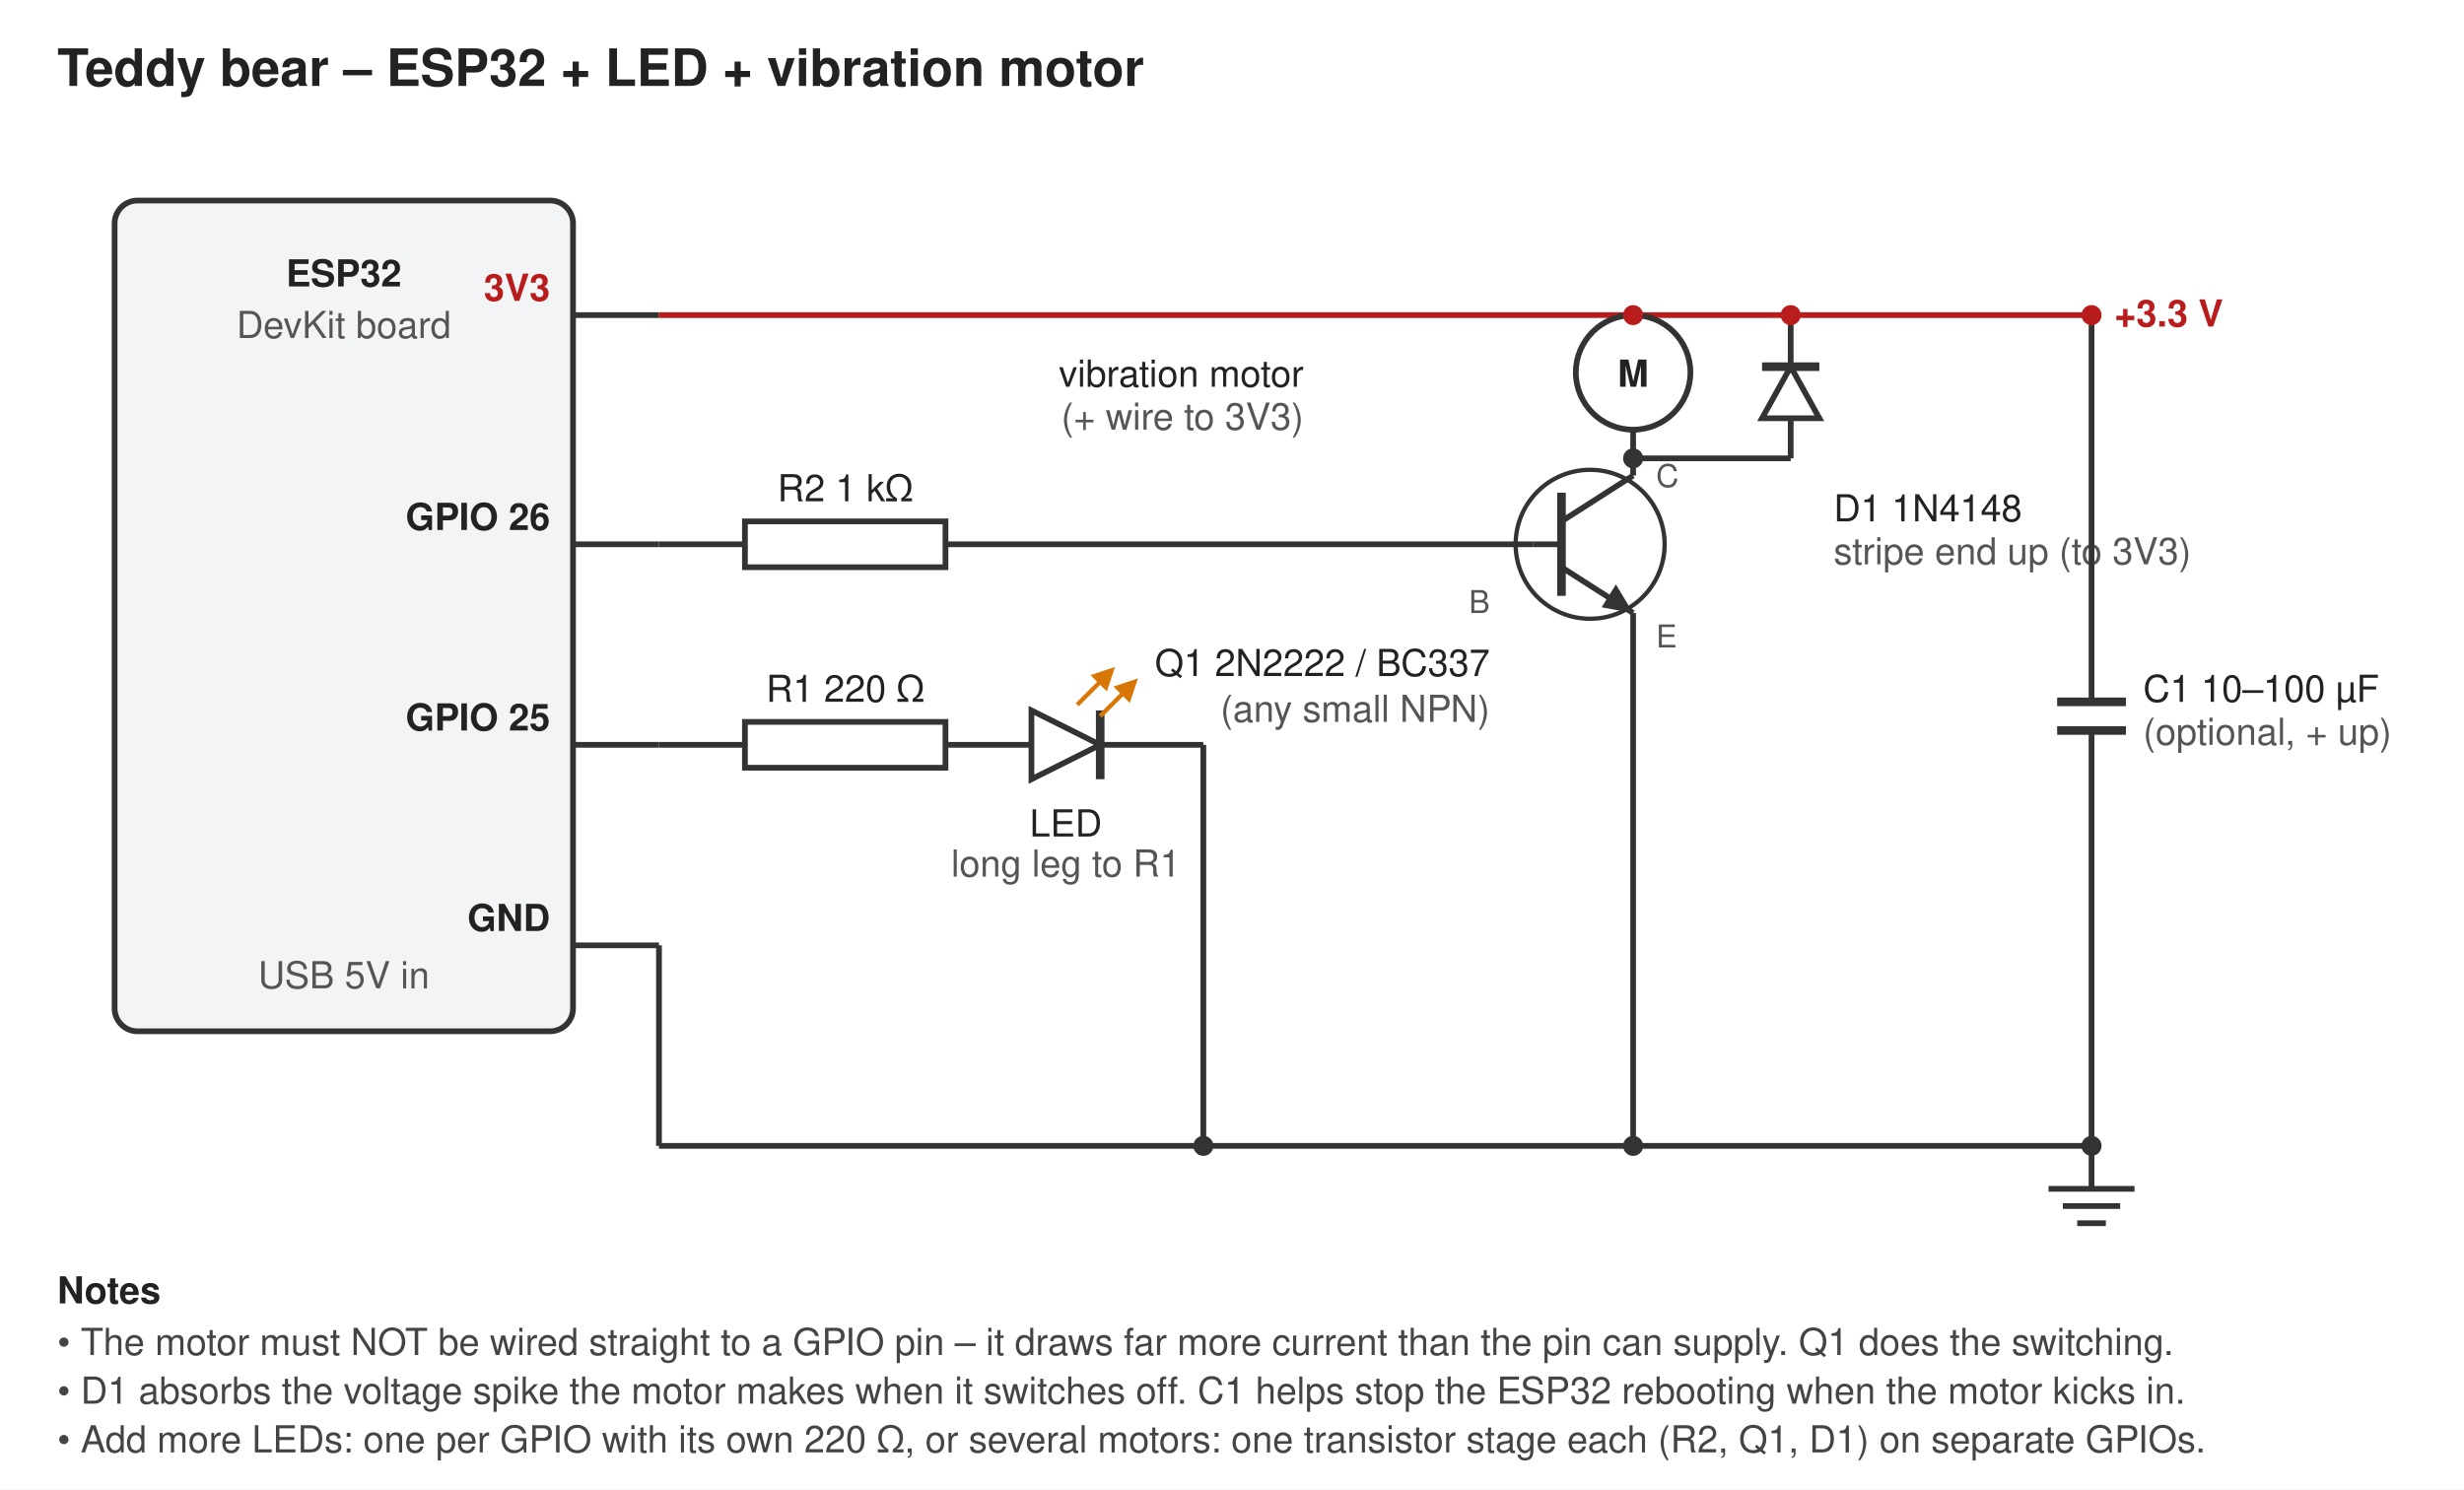
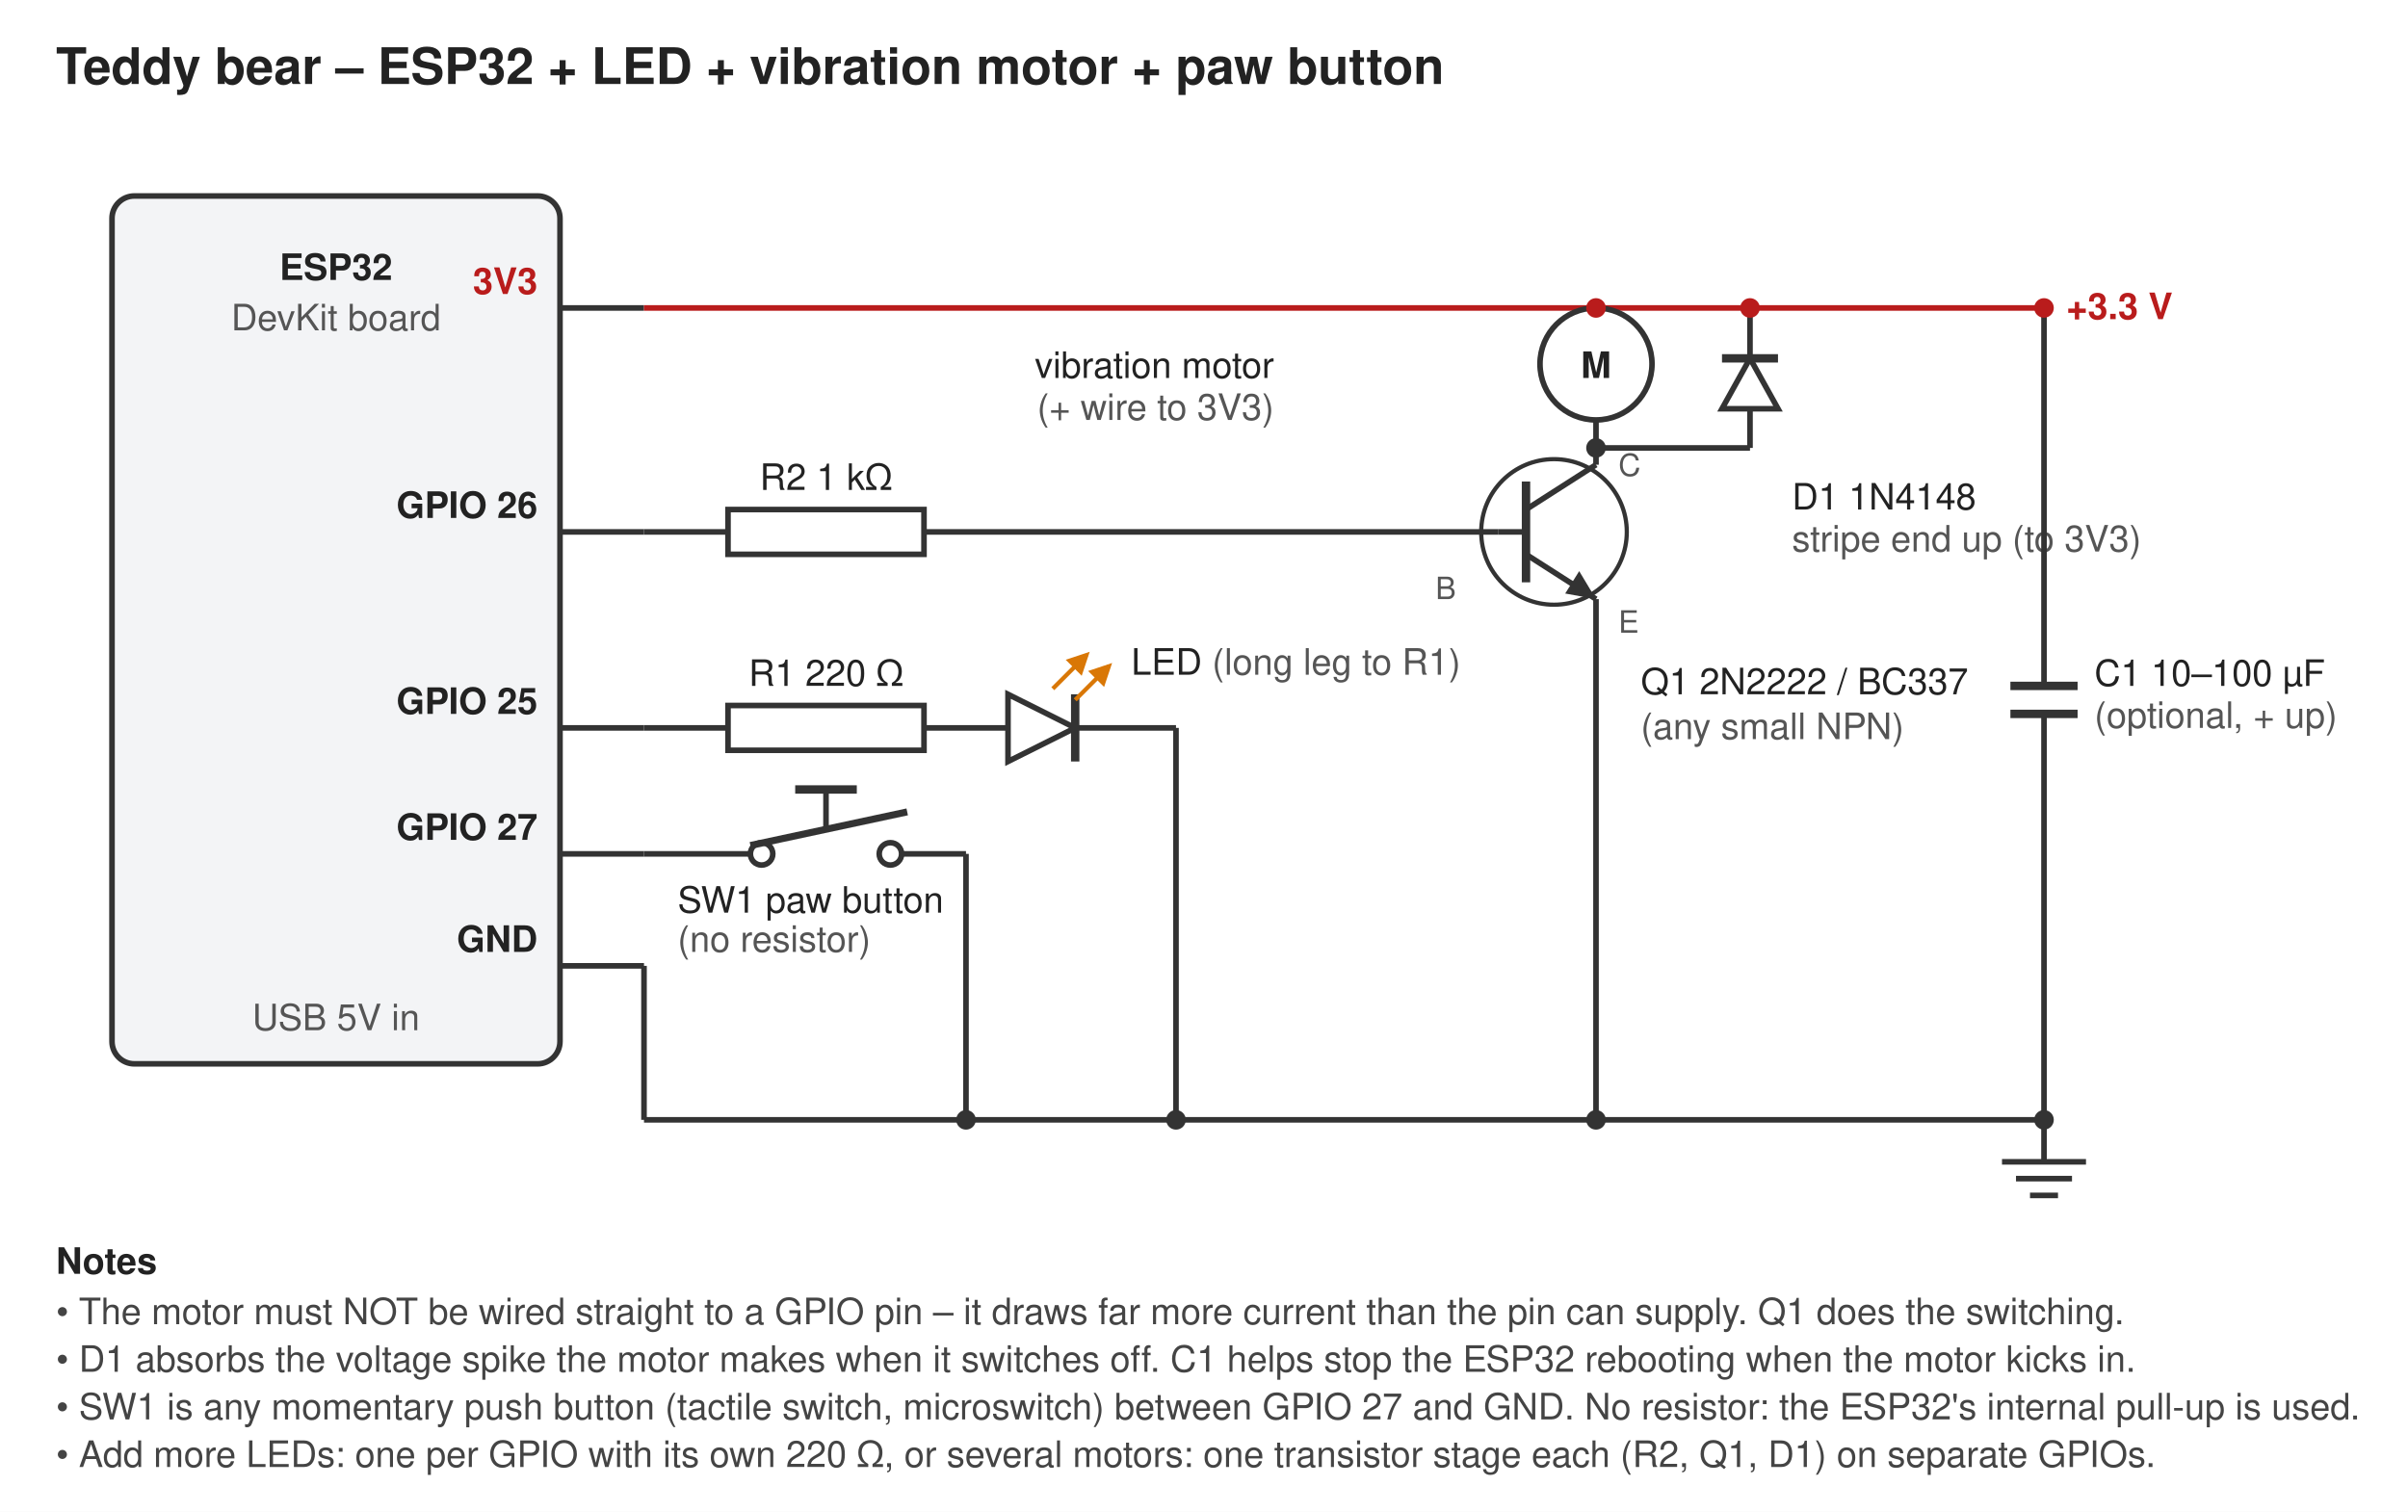
- <svg xmlns="http://www.w3.org/2000/svg" viewBox="0 0 860 520" width="860" height="520" font-family="Helvetica, Arial, sans-serif" font-size="13">
-   <rect width="860" height="520" fill="#ffffff" />
-   <text x="20" y="30" font-size="18" font-weight="bold" fill="#222">Teddy bear – ESP32 + LED + vibration motor</text>
-   <rect x="40" y="70" width="160" height="290" rx="8" fill="#f3f4f6" stroke="#333" stroke-width="2" />
+ <svg xmlns="http://www.w3.org/2000/svg" viewBox="0 0 860 540" width="860" height="540" font-family="Helvetica, Arial, sans-serif" font-size="13">
+   <rect width="860" height="540" fill="#ffffff" />
+   <text x="20" y="30" font-size="18" font-weight="bold" fill="#222">Teddy bear – ESP32 + LED + vibration motor + paw button</text>
+   <rect x="40" y="70" width="160" height="310" rx="8" fill="#f3f4f6" stroke="#333" stroke-width="2" />
  <text x="120" y="100" text-anchor="middle" font-weight="bold" fill="#222">ESP32</text>
  <text x="120" y="118" text-anchor="middle" fill="#555">DevKit board</text>
-   <text x="120" y="345" text-anchor="middle" fill="#555">USB 5V in</text>
+   <text x="120" y="368" text-anchor="middle" fill="#555">USB 5V in</text>
  <g stroke="#333" stroke-width="2">
    <line x1="200" y1="110" x2="230" y2="110" />
    <line x1="200" y1="190" x2="230" y2="190" />
    <line x1="200" y1="260" x2="230" y2="260" />
-     <line x1="200" y1="330" x2="230" y2="330" />
+     <line x1="200" y1="305" x2="230" y2="305" />
+     <line x1="200" y1="345" x2="230" y2="345" />
  </g>
  <text x="192" y="105" text-anchor="end" fill="#b91c1c" font-weight="bold">3V3</text>
  <text x="192" y="185" text-anchor="end" fill="#222" font-weight="bold">GPIO 26</text>
  <text x="192" y="255" text-anchor="end" fill="#222" font-weight="bold">GPIO 25</text>
-   <text x="192" y="325" text-anchor="end" fill="#222" font-weight="bold">GND</text>
+   <text x="192" y="300" text-anchor="end" fill="#222" font-weight="bold">GPIO 27</text>
+   <text x="192" y="340" text-anchor="end" fill="#222" font-weight="bold">GND</text>
  <line x1="230" y1="110" x2="730" y2="110" stroke="#b91c1c" stroke-width="2" />
  <text x="738" y="114" fill="#b91c1c" font-weight="bold">+3.3 V</text>
-   <line x1="230" y1="330" x2="230" y2="400" stroke="#333" stroke-width="2" />
+   <line x1="230" y1="345" x2="230" y2="400" stroke="#333" stroke-width="2" />
  <line x1="230" y1="400" x2="730" y2="400" stroke="#333" stroke-width="2" />
  <g stroke="#333" stroke-width="2">
    <line x1="730" y1="400" x2="730" y2="415" />
    <line x1="715" y1="415" x2="745" y2="415" />
    <line x1="720" y1="421" x2="740" y2="421" />
    <line x1="725" y1="427" x2="735" y2="427" />
  </g>
  <line x1="230" y1="190" x2="260" y2="190" stroke="#333" stroke-width="2" />
  <rect x="260" y="182" width="70" height="16" fill="#fff" stroke="#333" stroke-width="2" />
  <text x="295" y="175" text-anchor="middle" fill="#222">R2  1 kΩ</text>
  <line x1="330" y1="190" x2="535" y2="190" stroke="#333" stroke-width="2" />
  <circle cx="555" cy="190" r="26" fill="none" stroke="#333" stroke-width="1.5" />
  <line x1="545" y1="172" x2="545" y2="208" stroke="#333" stroke-width="3" />
  <line x1="535" y1="190" x2="545" y2="190" stroke="#333" stroke-width="2" />
  <line x1="545" y1="182" x2="570" y2="166" stroke="#333" stroke-width="2" />
  <line x1="570" y1="166" x2="570" y2="160" stroke="#333" stroke-width="2" />
  <line x1="545" y1="198" x2="570" y2="214" stroke="#333" stroke-width="2" />
  <polygon points="570,214 559,212 564,204" fill="#333" />
  <line x1="570" y1="214" x2="570" y2="400" stroke="#333" stroke-width="2" />
-   <text x="520" y="236" text-anchor="end" fill="#222">Q1  2N2222 / BC337</text>
-   <text x="520" y="252" text-anchor="end" fill="#555">(any small NPN)</text>
+   <text x="586" y="248" fill="#222">Q1  2N2222 / BC337</text>
+   <text x="586" y="264" fill="#555">(any small NPN)</text>
  <text x="520" y="214" text-anchor="end" fill="#555" font-size="11">B</text>
  <text x="578" y="170" fill="#555" font-size="11">C</text>
  <text x="578" y="226" fill="#555" font-size="11">E</text>
  <circle cx="570" cy="160" r="3.5" fill="#333" />
  <line x1="570" y1="160" x2="570" y2="150" stroke="#333" stroke-width="2" />
  <circle cx="570" cy="130" r="20" fill="#fff" stroke="#333" stroke-width="2" />
  <text x="570" y="135" text-anchor="middle" font-weight="bold" fill="#222">M</text>
  <line x1="570" y1="110" x2="570" y2="110" stroke="#333" />
  <circle cx="570" cy="110" r="3.5" fill="#b91c1c" />
  <text x="455" y="135" text-anchor="end" fill="#222">vibration motor</text>
  <text x="455" y="150" text-anchor="end" fill="#555">(+ wire to 3V3)</text>
  <line x1="570" y1="160" x2="625" y2="160" stroke="#333" stroke-width="2" />
  <line x1="625" y1="160" x2="625" y2="146" stroke="#333" stroke-width="2" />
  <polygon points="615,146 635,146 625,128" fill="#fff" stroke="#333" stroke-width="2" />
  <line x1="615" y1="128" x2="635" y2="128" stroke="#333" stroke-width="3" />
  <line x1="625" y1="128" x2="625" y2="110" stroke="#333" stroke-width="2" />
  <circle cx="625" cy="110" r="3.5" fill="#b91c1c" />
  <text x="640" y="182" fill="#222">D1  1N4148</text>
  <text x="640" y="197" fill="#555">stripe end up (to 3V3)</text>
  <line x1="730" y1="110" x2="730" y2="245" stroke="#333" stroke-width="2" />
  <line x1="718" y1="245" x2="742" y2="245" stroke="#333" stroke-width="3" />
  <line x1="718" y1="255" x2="742" y2="255" stroke="#333" stroke-width="3" />
  <line x1="730" y1="255" x2="730" y2="400" stroke="#333" stroke-width="2" />
  <circle cx="730" cy="110" r="3.5" fill="#b91c1c" />
  <text x="748" y="245" fill="#222">C1 10–100 µF</text>
  <text x="748" y="260" fill="#555">(optional, + up)</text>
  <line x1="230" y1="260" x2="260" y2="260" stroke="#333" stroke-width="2" />
  <rect x="260" y="252" width="70" height="16" fill="#fff" stroke="#333" stroke-width="2" />
  <text x="295" y="245" text-anchor="middle" fill="#222">R1  220 Ω</text>
  <line x1="330" y1="260" x2="360" y2="260" stroke="#333" stroke-width="2" />
  <polygon points="360,248 360,272 384,260" fill="#fff" stroke="#333" stroke-width="2" />
  <line x1="384" y1="248" x2="384" y2="272" stroke="#333" stroke-width="3" />
  <g stroke="#d97706" stroke-width="1.5">
    <line x1="376" y1="246" x2="388" y2="234" />
    <polygon points="388,234 382,236 386,240" fill="#d97706" />
    <line x1="384" y1="250" x2="396" y2="238" />
    <polygon points="396,238 390,240 394,244" fill="#d97706" />
  </g>
  <line x1="384" y1="260" x2="420" y2="260" stroke="#333" stroke-width="2" />
  <line x1="420" y1="260" x2="420" y2="400" stroke="#333" stroke-width="2" />
  <circle cx="420" cy="400" r="3.5" fill="#333" />
  <circle cx="570" cy="400" r="3.5" fill="#333" />
  <circle cx="730" cy="400" r="3.5" fill="#333" />
-   <text x="372" y="292" text-anchor="middle" fill="#222">LED</text>
-   <text x="372" y="306" text-anchor="middle" fill="#555">long leg to R1</text>
+   <text x="404" y="241" fill="#222">LED <tspan fill="#555">(long leg to R1)</tspan>
+   </text>
+   <line x1="230" y1="305" x2="268" y2="305" stroke="#333" stroke-width="2" />
+   <circle cx="272" cy="305" r="4" fill="#fff" stroke="#333" stroke-width="2" />
+   <circle cx="318" cy="305" r="4" fill="#fff" stroke="#333" stroke-width="2" />
+   <line x1="268" y1="302" x2="324" y2="290" stroke="#333" stroke-width="2.5" />
+   <line x1="295" y1="296" x2="295" y2="282" stroke="#333" stroke-width="2" />
+   <line x1="284" y1="282" x2="306" y2="282" stroke="#333" stroke-width="3" />
+   <line x1="322" y1="305" x2="345" y2="305" stroke="#333" stroke-width="2" />
+   <line x1="345" y1="305" x2="345" y2="400" stroke="#333" stroke-width="2" />
+   <circle cx="345" cy="400" r="3.5" fill="#333" />
+   <text x="242" y="326" fill="#222">SW1  paw button</text>
+   <text x="242" y="340" fill="#555">(no resistor)</text>
  <text x="20" y="455" fill="#222" font-weight="bold">Notes</text>
  <text x="20" y="473" fill="#444">• The motor must NOT be wired straight to a GPIO pin – it draws far more current than the pin can supply. Q1 does the switching.</text>
  <text x="20" y="490" fill="#444">• D1 absorbs the voltage spike the motor makes when it switches off. C1 helps stop the ESP32 rebooting when the motor kicks in.</text>
-   <text x="20" y="507" fill="#444">• Add more LEDs: one per GPIO with its own 220 Ω, or several motors: one transistor stage each (R2, Q1, D1) on separate GPIOs.</text>
+   <text x="20" y="507" fill="#444">• SW1 is any momentary push button (tactile switch, microswitch) between GPIO 27 and GND. No resistor: the ESP32's internal pull-up is used.</text>
+   <text x="20" y="524" fill="#444">• Add more LEDs: one per GPIO with its own 220 Ω, or several motors: one transistor stage each (R2, Q1, D1) on separate GPIOs.</text>
</svg>
